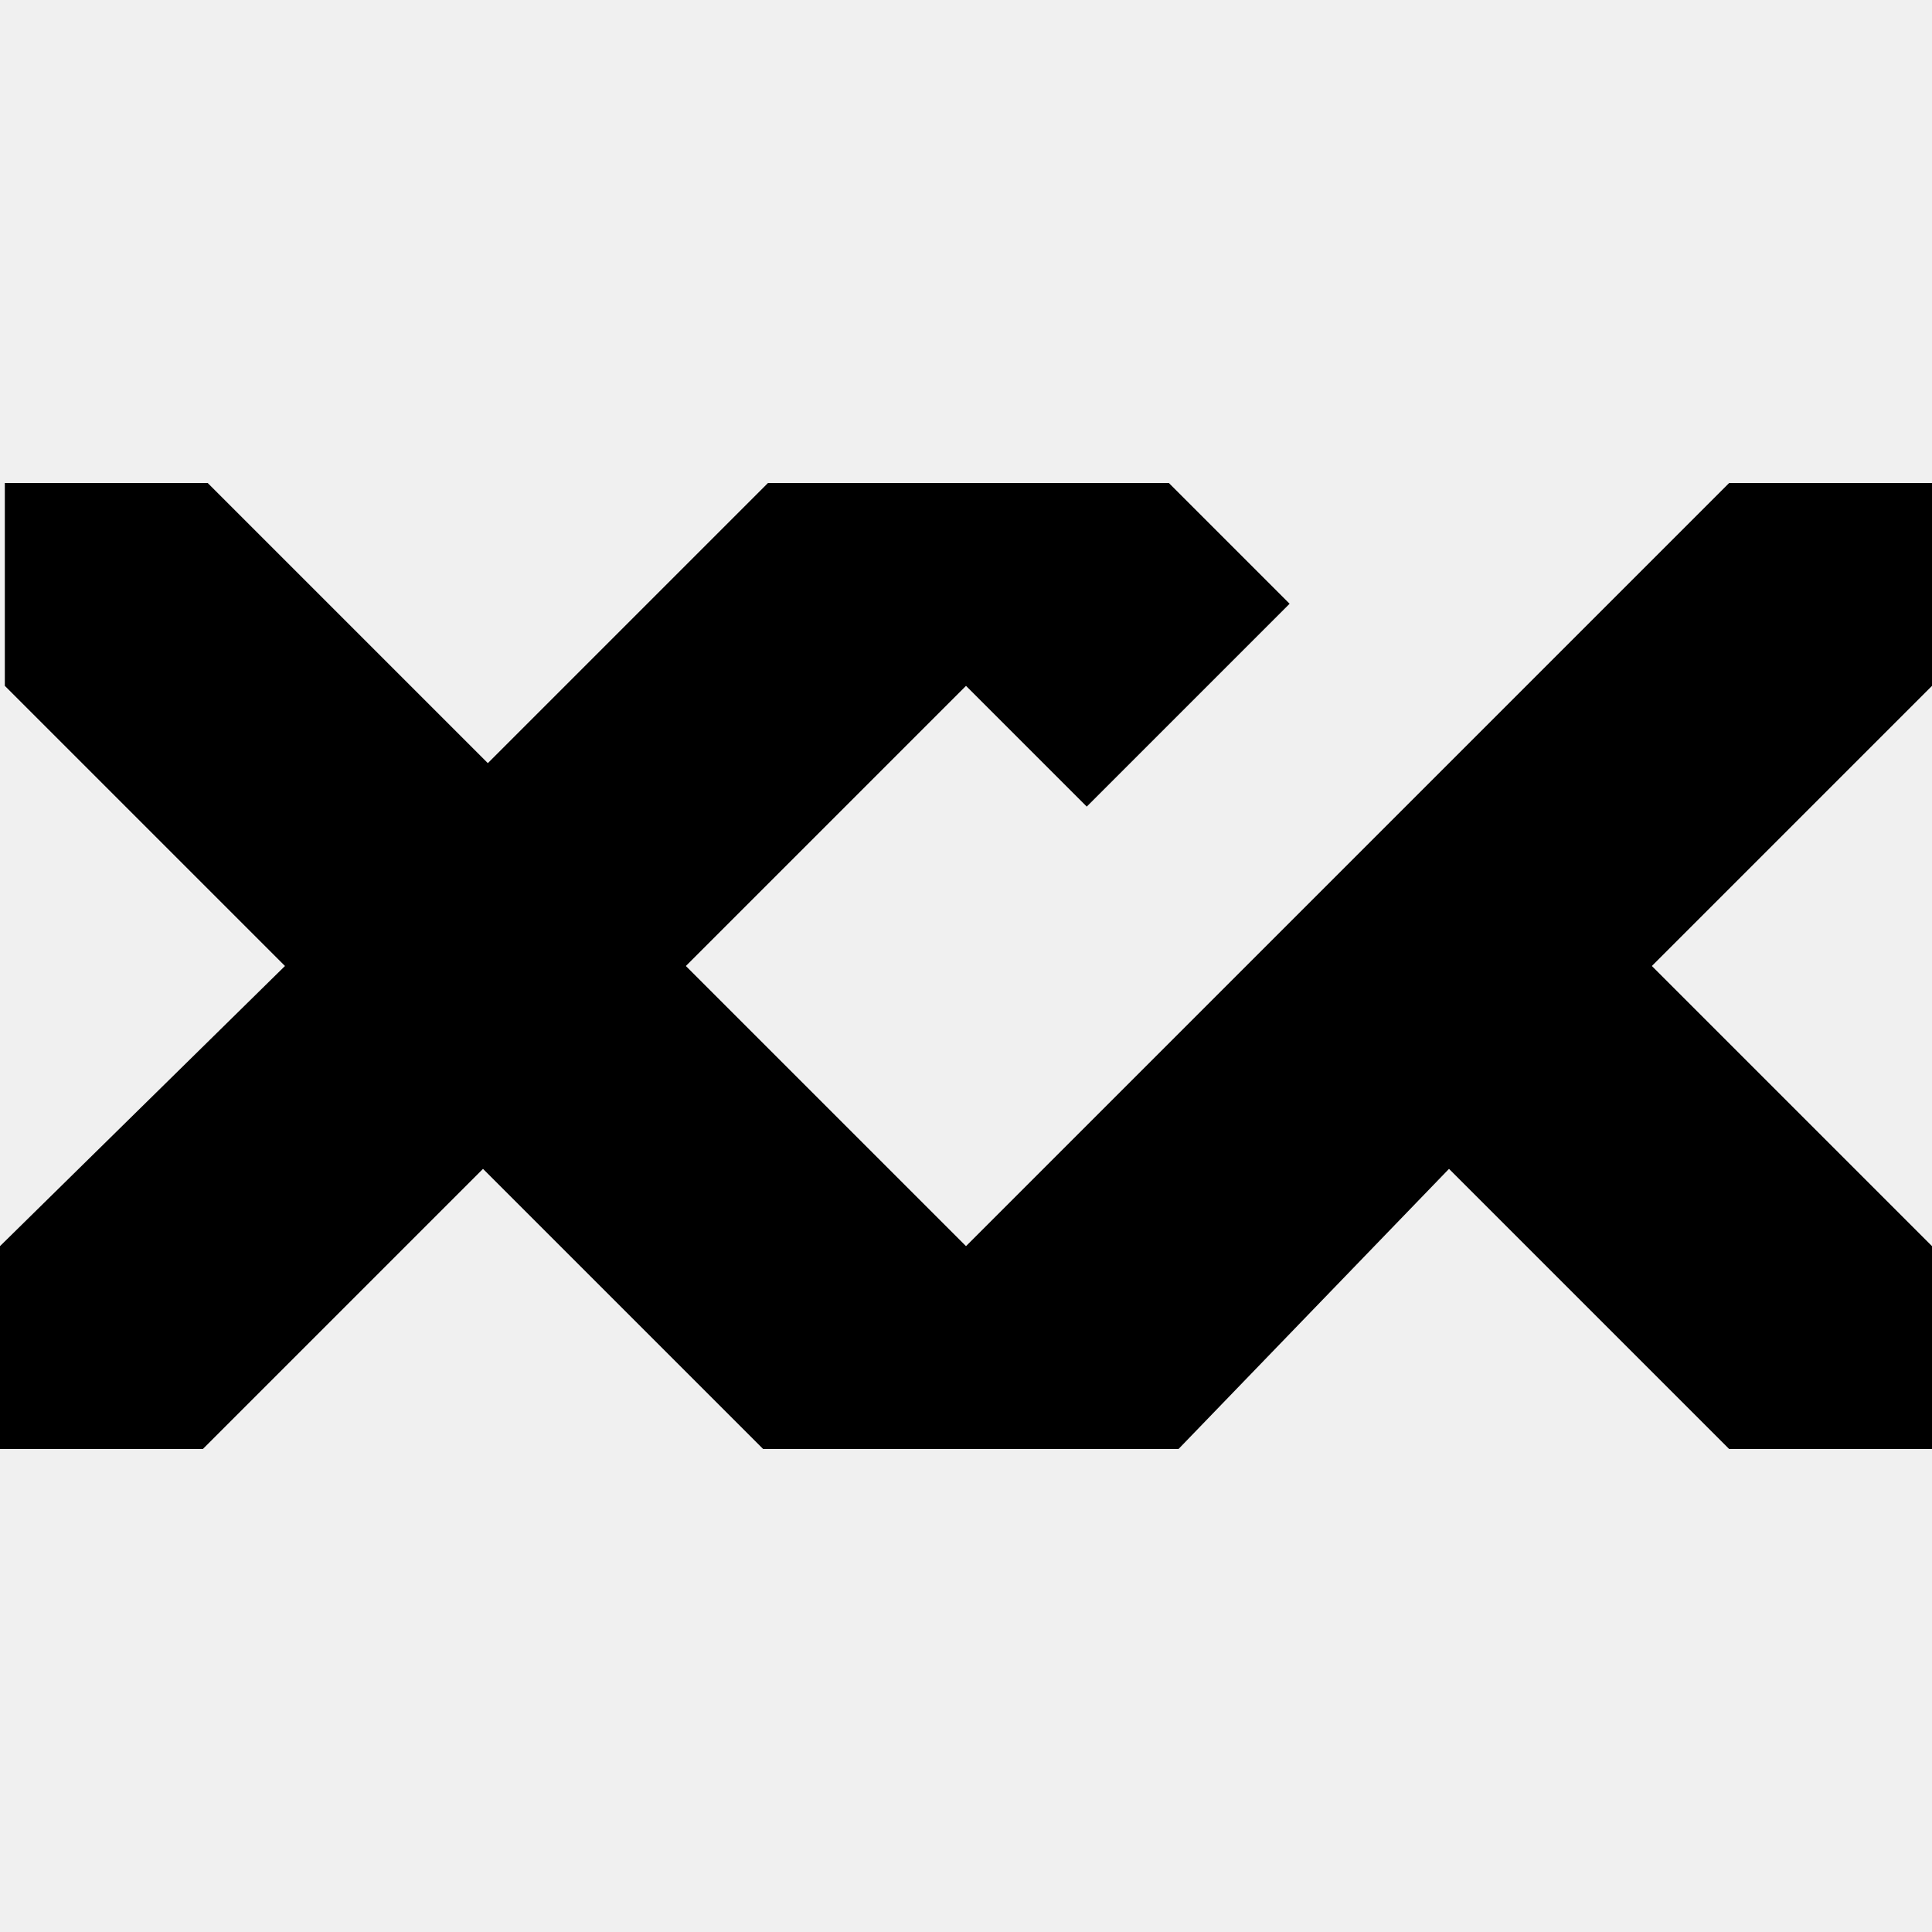
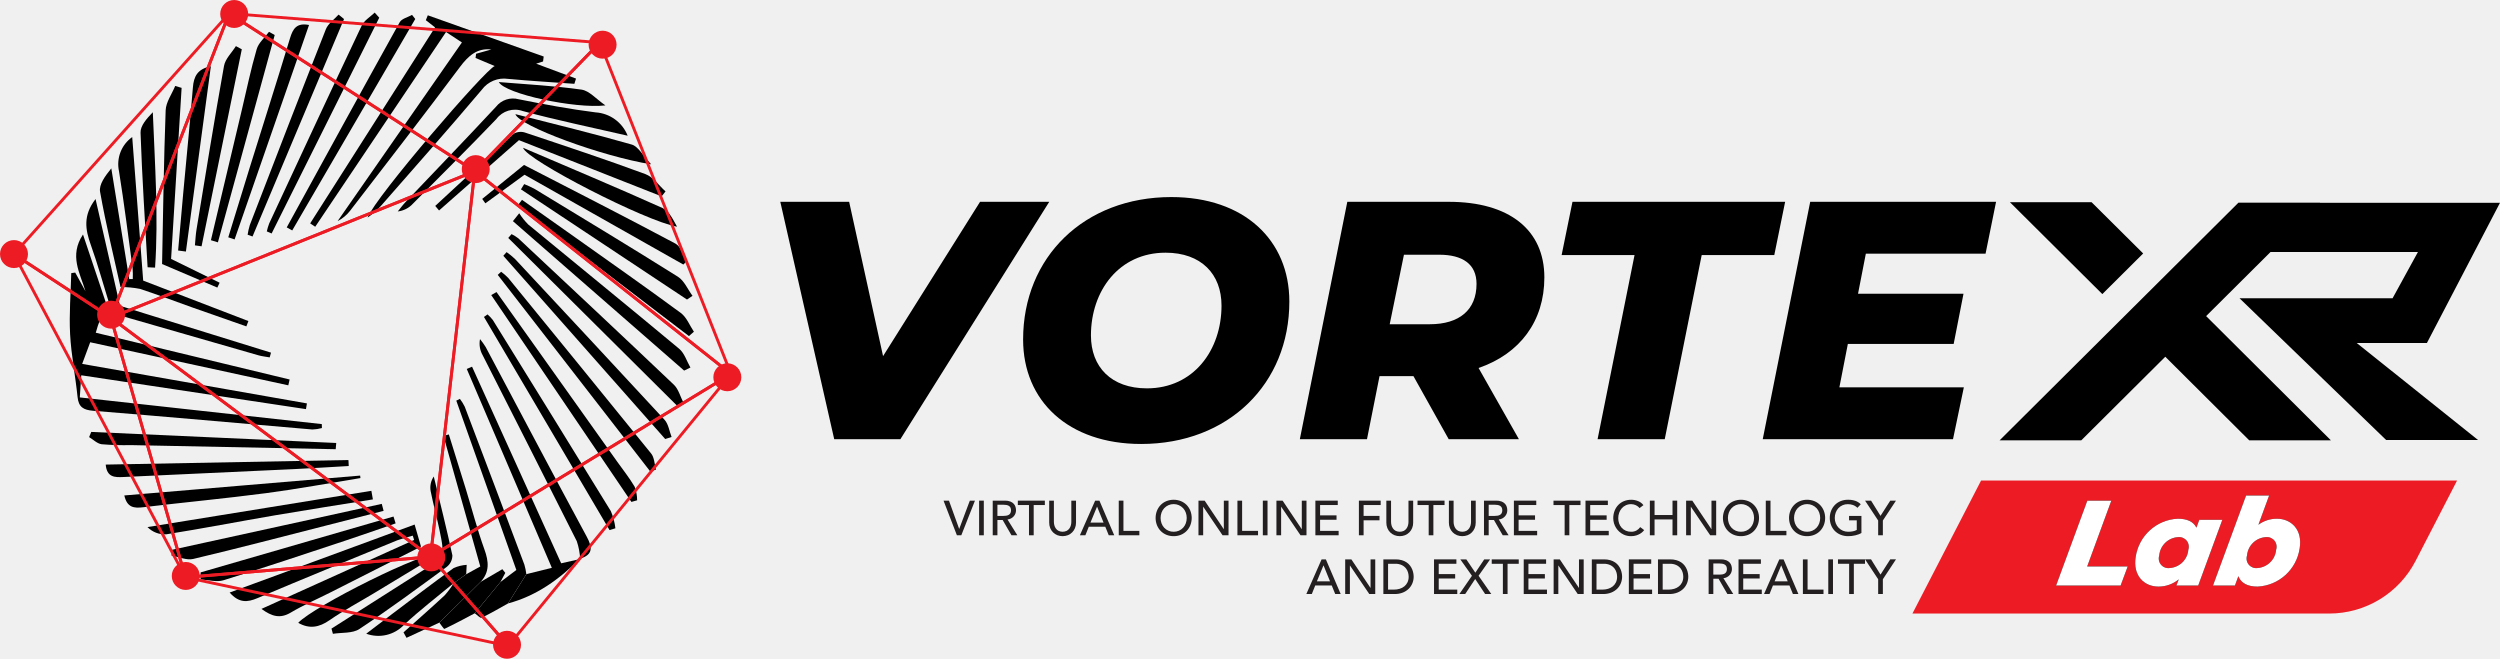
- <svg xmlns="http://www.w3.org/2000/svg" version="1.1" id="xx" x="0px" y="0px" viewBox="0 0 40 40" style="enable-background:new 0 0 40 40;" xml:space="preserve">
-   <path style="fill:{CSSUtility.getVariable(colour)};" d="M14.2,20l5.8,5.8L35.8,10H40v4.2L34.2,20l5.8,5.8V30h-4.2L30,24.2L24.4,30h-8.6L10,24.2L4.2,30H0v-4.2   c0,0,5.9-5.8,5.9-5.8l-5.8-5.8V10h4.2l5.8,5.8l5.8-5.8h8.3l2.5,2.5l-4.2,4.2L20,14.2L14.2,20z" />
+ <svg xmlns="http://www.w3.org/2000/svg" viewBox="0 0 422.339 111.288">
+   <path d="M376.706,279.382" transform="translate(-38.8304 -194.3559)" style="fill:#fff;stroke:#231f20;stroke-miterlimit:10" />
+   <path d="M-182.472,279.382" transform="translate(-38.8304 -194.3559)" style="fill:#fff;stroke:#231f20;stroke-miterlimit:10" />
+   <path d="M51.536,240.403l1.736,3.153c-.924-3.069-2.787-6.018-.421-9.588,1.357,4.043,2.644,7.878,3.931,11.713l.469-.14c-1.017-3.28-1.929-6.597-3.084-9.827-.911-2.547-1.353-4.949.805-7.733,1.38,6.029,2.687,11.738,4.129,18.037L84.614,253.93l-.223.802c-.635-.115-1.286-.176-1.904-.353q-11.504-3.295-23-6.619c-3.177-.916-3.464-.744-4.477,2.803l32.748,7.903-.223.985-33.467-7.274L52.712,255.83l37.967,6.675-.16.966-37.959-5.716c-.083,1.25-.153,2.31-.248,3.739l40.882,4.507.017.669a6.87,6.87,0,0,1-1.604.243c-12.34-1.051-24.675-2.161-37.019-3.161-1.659-.134-2.483-.609-2.658-2.343-.357-3.54-1.069-7.055-1.257-10.6-.181-3.425.112-6.875.197-10.314Z" transform="translate(-38.8304 -194.3559)" />
+   <path d="M116.864,201.527l-2.684-1.763-22.099,32.9-.853-.571,21.097-33.113-1.556-1.212.332-.829,19.579,6.965-.107.837-1.169.374,6.737,2.516-.278.884c-3.73-.27-7.465-.486-11.187-.832a4.661,4.661,0,0,0-4.455,1.837c-5.566,6.591-11.289,13.05-16.972,19.543a12.405,12.405,0,0,1-2.323,2.051c1.331-3.505,19.997-25.141,21.482-25.599l-3.242-1.367.096-.712,2.574-.72c-2.383-.278-3.878,1.043-5.328,2.985-6.097,8.162-12.342,16.214-18.556,24.288a6.236,6.236,0,0,1-2.085,1.718Z" transform="translate(-38.8304 -194.3559)" />
+   <path d="M108.874,282.969c.307,1.061.648,2.243,1.077,3.725-4.989,2.526-10.188,5.162-15.391,7.79-2.208,1.115-4.494,2.097-6.613,3.36-1.796,1.07-3.201.653-4.947-.624L108.79,285.573l-.231-.726a27.096,27.096,0,0,0-2.62.787c-7.884,3.232-15.772,6.456-23.62,9.771-1.696.717-3.113.851-4.693-.948Z" transform="translate(-38.8304 -194.3559)" />
+   <path d="M63.02,241.76l17.773,6.834-.345.901c-3.05-1.068-6.104-2.126-9.15-3.207-2.938-1.042-5.85-2.16-8.812-3.128a16.362,16.362,0,0,0-3.298-.309c-1.119-5.065-2.467-10.552-3.452-16.102-.216-1.216.858-2.661,1.898-3.946q1.514,9.352,3.029,18.704l.598-.008a15.06,15.06,0,0,0-.031-1.834c-.738-5.457-1.422-10.922-2.292-16.358a5.624,5.624,0,0,1,2.229-5.798C61.794,225.736,62.395,233.595,63.02,241.76Z" transform="translate(-38.8304 -194.3559)" />
+   <path d="M127.749,291.351l4.306-1.071-14.371-33.593.892-.386,15.056,33.216,3.208-.723-.055-.045c-3.455,3.465-7.321,6.27-12.134,7.551Q126.2,293.826,127.749,291.351Z" transform="translate(-38.8304 -194.3559)" />
+   <path d="M144.867,217.283c-6.208-1.432-12.014-2.626-17.727-4.168a3.909,3.909,0,0,0-4.447,1.343c-4.631,4.828-9.373,9.551-14.092,14.294a4.109,4.109,0,0,1-2.575,1.326c.42-.512.81-1.054,1.266-1.533,5.115-5.383,10.276-10.723,15.333-16.16a3.648,3.648,0,0,1,3.83-1.261c4.308.856,8.634,1.672,12.989,2.216A6.258,6.258,0,0,1,144.867,217.283Z" transform="translate(-38.8304 -194.3559)" />
+   <path d="M150.598,227.531,126.5,218.033l-13.498,11.879-.647-.768c4.422-4.087,8.824-8.196,13.303-12.219a2.369,2.369,0,0,1,1.946-.147c6.773,2.265,13.556,4.512,20.253,6.987,1.315.486,2.279,1.925,3.404,2.925Z" transform="translate(-38.8304 -194.3559)" />
+   <path d="M117.59,291.365l2.378-1.31c-2.106-7.467-4.162-14.758-6.218-22.049l.904-.261c.958,3.074,1.927,6.145,2.87,9.224,1.046,3.41,1.938,6.875,3.149,10.225.738,2.039.89,3.79-.642,5.457l-6.987,6.891-5.541,2.564-.507-.923c2.321-2.075,4.669-4.123,6.947-6.245a13.803,13.803,0,0,0,1.547-2.088Z" transform="translate(-38.8304 -194.3559)" />
+   <path d="M66.212,238.96c.18-8.768.285-17.372.604-25.967.051-1.39,1.05-2.745,1.611-4.116l1.085.323q-.887,14.431-1.777,28.898l8.198,4.019-.388.821Z" transform="translate(-38.8304 -194.3559)" />
+   <path d="M127.44,223.877l-6.615,4.828-.53-.746,7.058-5.737c8.562,4.417,17.121,8.771,25.591,13.29.908.484,1.304,1.929,1.937,2.928l-.612.606Z" transform="translate(-38.8304 -194.3559)" />
+   <path d="M96.949,197.572,81.491,234.307l-.827-.296A11.046,11.046,0,0,1,81.03,232.38c4.259-11.041,8.508-22.086,12.854-33.092.377-.955,1.415-1.649,2.145-2.465Z" transform="translate(-38.8304 -194.3559)" />
+   <path d="M153.18,262.862l-28.488-28.309.561-.647a6.805,6.805,0,0,1,1.138.711c8.777,8.223,17.563,16.436,26.275,24.727.794.756,1.098,2.027,1.63,3.06Z" transform="translate(-38.8304 -194.3559)" />
+   <path d="M154.404,256.962l-28.923-25.245,1.063-1.334a11.662,11.662,0,0,0,1.519,1.894c8.498,7.006,17.049,13.949,25.507,21.003.893.745,1.278,2.098,1.899,3.169Z" transform="translate(-38.8304 -194.3559)" />
+   <path d="M102.898,197.347q-9.09,18.226-18.18,36.452l-.816-.352a9.518,9.518,0,0,1,.403-1.341c5.186-11.148,10.361-22.302,15.624-33.414.419-.886,1.454-1.48,2.202-2.21Z" transform="translate(-38.8304 -194.3559)" />
+   <path d="M99.723,275.119c-5.308.859-10.599,1.847-15.928,2.546-6.915.907-13.865,1.552-20.791,2.385-1.546.186-2.708.057-3.172-1.995L99.671,274.7Z" transform="translate(-38.8304 -194.3559)" />
+   <path d="M151.206,268.521l-27.347-30.952.554-.622a12.954,12.954,0,0,1,1.416,1.152q12.665,13.56,25.268,27.177c.663.721.805,1.923,1.188,2.901Z" transform="translate(-38.8304 -194.3559)" />
+   <path d="M56.688,272.841l41.01-.773q.022.508.045,1.016c-3.09.176-6.178.376-9.269.523q-14.415.683-28.832,1.335C58.239,275.006,56.88,275.018,56.688,272.841Z" transform="translate(-38.8304 -194.3559)" />
+   <path d="M91.038,198.576c-4.212,12.133-8.394,24.18-12.576,36.228l-1.068-.36c1.188-3.866,2.365-7.737,3.568-11.598,2.289-7.346,4.628-14.676,6.864-22.038C88.309,199.216,88.935,198.163,91.038,198.576Z" transform="translate(-38.8304 -194.3559)" />
+   <path d="M74.461,234.935q2.623-11.056,5.247-22.112c.806-3.393,1.509-6.817,2.488-10.16.319-1.087,1.365-1.961,2.079-2.933l.963.542q-4.799,17.513-9.598,35.026Z" transform="translate(-38.8304 -194.3559)" />
+   <path d="M127.749,291.351q-1.549,2.475-3.098,4.95c-1.482.823-2.943,1.69-4.47,2.417-.213.101-.755-.489-1.146-.758l4.341-5.289,2.683-2.026q-5.086-14.342-10.145-28.606l.609-.299a7.957,7.957,0,0,1,.82,1.323q5.062,13.335,10.076,26.689A10.195,10.195,0,0,1,127.749,291.351Z" transform="translate(-38.8304 -194.3559)" />
+   <path d="M72.717,291.054l32.591-9.438.357,1.157c-2.797.963-5.586,1.954-8.394,2.883-6.884,2.277-13.759,4.587-20.686,6.726-1.164.36-2.571-.067-3.866-.13Z" transform="translate(-38.8304 -194.3559)" />
+   <path d="M103.635,280.656q-4.739,1.212-9.478,2.423c-7.557,1.925-15.101,3.907-22.689,5.704-1.113.264-2.437-.358-3.663-.57l.12-.982,35.399-7.753Z" transform="translate(-38.8304 -194.3559)" />
+   <path d="M148.706,274.035l-25.788-33.241.571-.529a9.147,9.147,0,0,1,1.199,1.043q12.107,14.81,24.15,29.671c.547.678.554,1.791.812,2.702Z" transform="translate(-38.8304 -194.3559)" />
+   <path d="M94.829,300.549q7.627-4.854,15.256-9.705c3.903-2.468,3.931-2.457,2.968-7.059-.451-2.155-1.041-4.281-1.466-6.44a3.326,3.326,0,0,1,.524-2.489c1.068,4.434,2.184,8.857,3.143,13.314a2.44,2.44,0,0,1-.927,1.931c-4.874,3.582-9.745,7.179-14.784,10.518-1.161.769-2.965.566-4.473.81Q94.95,300.99,94.829,300.549Z" transform="translate(-38.8304 -194.3559)" />
+   <path d="M101.825,278.723c-5.501.891-11.009,1.743-16.502,2.682-6.146,1.051-12.268,2.241-18.425,3.22a4.099,4.099,0,0,1-3.152-1.229l37.821-6.124Z" transform="translate(-38.8304 -194.3559)" />
+   <path d="M95.543,270.244q-17.298-.346-34.595-.693a46.17,46.17,0,0,1-4.942-.146c-.746-.096-1.416-.785-2.121-1.206l.361-.876L95.631,269.19Z" transform="translate(-38.8304 -194.3559)" />
+   <path d="M127.016,228.115q4.457,3.146,8.913,6.294c5.989,4.253,12.008,8.466,17.92,12.823.98.722,1.483,2.092,2.207,3.163l-.84.736-28.931-22.067Z" transform="translate(-38.8304 -194.3559)" />
+   <path d="M87.271,232.77c6.345-11.561,12.672-23.131,19.082-34.656.34-.612,1.375-.838,2.086-1.243l.544.694-20.785,35.72Z" transform="translate(-38.8304 -194.3559)" />
+   <path d="M79.68,202.683l-6.799,33.284-1.123-.163c.089-.901.129-1.81.275-2.701,1.516-9.212,2.995-18.43,4.642-27.618.214-1.195,1.316-2.23,2.007-3.339Z" transform="translate(-38.8304 -194.3559)" />
+   <path d="M154.887,244.961,126.836,226.345l.55-.889a17.357,17.357,0,0,1,1.798.838c8.075,4.909,16.17,9.785,24.17,14.812,1.074.675,1.657,2.132,2.468,3.227Z" transform="translate(-38.8304 -194.3559)" />
+   <path d="M122.71,243.696q10.181,14.308,20.361,28.616c1.009,1.418,2.101,2.788,2.983,4.282a6.764,6.764,0,0,1,.413,2.279l-.971.274L121.814,244.201Z" transform="translate(-38.8304 -194.3559)" />
+   <path d="M68.921,236.678c.289-3.249.569-6.498.868-9.746.545-5.934,1.142-11.864,1.628-17.802.149-1.824.732-3.115,3.036-3.583-1.422,10.56-2.818,20.933-4.215,31.305Z" transform="translate(-38.8304 -194.3559)" />
+   <path d="M141.801,283.906l-21.214-36.007.602-.429a6.346,6.346,0,0,1,.898.948q10.001,16.128,19.941,32.294a10.475,10.475,0,0,1,.765,2.891Z" transform="translate(-38.8304 -194.3559)" />
+   <path d="M136.84,288.795a11.164,11.164,0,0,0-.57-3.013c-5.264-10.5-10.606-20.962-15.911-31.441a3.936,3.936,0,0,1-.438-2.701,12.136,12.136,0,0,1,.957,1.339c5.691,10.693,11.326,21.416,17.088,32.07,1.027,1.9.981,3.027-1.181,3.701Z" transform="translate(-38.8304 -194.3559)" />
+   <path d="M127.194,219.321c8.11,3.474,15.889,6.73,23.578,10.187,1.102.496,1.768,1.963,2.432,3.142C147.94,231.749,127.741,221.376,127.194,219.321Z" transform="translate(-38.8304 -194.3559)" />
+   <path d="M63.765,239.508c-.426-7.579-.934-15.156-1.192-22.741-.04-1.18,1.063-2.4,2.074-3.45.348,8.854.973,17.565.38,26.25Z" transform="translate(-38.8304 -194.3559)" />
+   <path d="M112.91,287.974c-3.75,2.27-7.324,4.439-10.903,6.598-2.505,1.511-5.103,2.889-7.5,4.555-1.78,1.236-3.428,1.517-5.295.446C91.732,296.816,110.936,287.178,112.91,287.974Z" transform="translate(-38.8304 -194.3559)" />
+   <path d="M148.835,222.116c-8.297-1.335-22.317-6.471-22.935-8.477,6.657,1.707,13.196,3.281,19.654,5.137C146.654,219.091,147.408,220.611,148.835,222.116Z" transform="translate(-38.8304 -194.3559)" />
+   <path d="M117.59,291.365l-2.1,1.484c-2.809,2.337-5.721,4.564-8.391,7.05a5.964,5.964,0,0,1-6.4,1.514c1.551-1.182,2.877-2.203,4.215-3.211,3.504-2.639,6.988-5.305,10.543-7.874a6.326,6.326,0,0,1,2.213-.55Q117.63,290.572,117.59,291.365Z" transform="translate(-38.8304 -194.3559)" />
+   <path d="M123.096,208.22c4.758.4,9.392.623,13.964,1.275,1.336.19,2.498,1.602,4.051,2.667C135.953,212.765,124.136,210.212,123.096,208.22Z" transform="translate(-38.8304 -194.3559)" />
+   <path d="M123.376,292.671l-4.341,5.289c-1.7.896-3.39,1.814-5.125,2.636-.099.047-.567-.685-.864-1.055l6.987-6.891,3.664-2.137.496.623Z" transform="translate(-38.8304 -194.3559)" />
+   <path d="M57.601,248.266a.247.247,0,0,1-.27-.333L77.314,196.536a.247.247,0,0,1,.364-.118l41.493,26.656a.247.247,0,0,1-.041.436l-61.476,24.74A.235.235,0,0,1,57.601,248.266ZM77.665,196.996,57.998,247.58l60.504-24.349Z" transform="translate(-38.8304 -194.3559)" style="fill:#ed1c24" />
+   <path d="M57.601,248.266a.247.247,0,0,1-.175-.037L41.044,237.503a.247.247,0,0,1-.049-.371L77.36,196.461a.247.247,0,0,1,.414.254l-19.983,51.396a.246.246,0,0,1-.155.146A.239.239,0,0,1,57.601,248.266ZM41.555,237.247l15.887,10.402L76.821,197.805Z" transform="translate(-38.8304 -194.3559)" style="fill:#ed1c24" />
+   <path d="M70.195,292.134a.247.247,0,0,1-.257-.128L40.961,237.412a.247.247,0,0,1,.353-.323l16.382,10.725a.247.247,0,0,1,.102.138l12.595,43.868a.247.247,0,0,1-.145.297A.241.241,0,0,1,70.195,292.134ZM41.848,238.029l27.42,51.66L57.349,248.178Z" transform="translate(-38.8304 -194.3559)" style="fill:#ed1c24" />
+   <path d="M111.599,288.668l-.019.002-41.403,3.465a.247.247,0,0,1-.258-.177L57.324,248.09a.247.247,0,0,1,.385-.266l53.998,40.403a.247.247,0,0,1-.108.442ZM70.338,291.627l40.554-3.394-52.89-39.574Z" transform="translate(-38.8304 -194.3559)" style="fill:#ed1c24" />
+   <path d="M111.599,288.668a.248.248,0,0,1-.187-.046L57.413,248.22a.247.247,0,0,1,.056-.427l61.476-24.74a.244.244,0,0,1,.242.033.247.247,0,0,1,.096.224l-7.477,65.143a.248.248,0,0,1-.147.199A.256.256,0,0,1,111.599,288.668ZM58.061,248.087,111.363,287.97l7.381-64.304Z" transform="translate(-38.8304 -194.3559)" style="fill:#ed1c24" />
+   <path d="M119.076,223.525a.246.246,0,0,1-.173-.036L77.411,196.833a.247.247,0,0,1-.1-.286.244.244,0,0,1,.253-.167l62.618,4.929a.247.247,0,0,1,.158.418l-21.126,21.727A.245.245,0,0,1,119.076,223.525ZM78.504,196.949l40.496,26.016,20.619-21.206Z" transform="translate(-38.8304 -194.3559)" style="fill:#ed1c24" />
+   <path d="M111.599,288.668a.247.247,0,0,1-.285-.272l7.477-65.143a.247.247,0,0,1,.151-.2.25.25,0,0,1,.248.034L162.476,257.34a.247.247,0,0,1-.025.405l-50.763,30.891A.241.241,0,0,1,111.599,288.668Zm7.633-64.918-7.369,64.201,50.029-30.444Z" transform="translate(-38.8304 -194.3559)" style="fill:#ed1c24" />
+   <path d="M162.362,257.777a.249.249,0,0,1-.193-.05l-43.286-34.252a.247.247,0,0,1-.024-.366l21.126-21.727a.249.249,0,0,1,.226-.07.246.246,0,0,1,.181.151l22.16,55.979a.247.247,0,0,1-.19.335Zm-42.958-34.519,42.35,33.511L140.074,202Z" transform="translate(-38.8304 -194.3559)" style="fill:#ed1c24" />
+   <path d="M124.739,303.721a.298.298,0,0,1-.036.003.246.246,0,0,1-.19-.085l-13.14-15.053a.247.247,0,0,1,.058-.373l50.763-30.891a.247.247,0,0,1,.319.367L124.89,303.634A.248.248,0,0,1,124.739,303.721Zm-12.8-15.238,12.755,14.612,36.522-44.598Z" transform="translate(-38.8304 -194.3559)" style="fill:#ed1c24" />
+   <path d="M124.739,303.721a.241.241,0,0,1-.091-.003L70.105,292.131a.246.246,0,0,1-.195-.257.239.239,0,0,1,.226-.231l41.403-3.465a.246.246,0,0,1,.206.083l13.14,15.053a.247.247,0,0,1-.146.406ZM71.845,291.996l52.182,11.086-12.57-14.401Z" transform="translate(-38.8304 -194.3559)" style="fill:#ed1c24" />
+   <circle cx="2.363" cy="42.923" r="2.363" style="fill:#ed1c24" />
+   <circle cx="18.767" cy="53.158" r="2.363" style="fill:#ed1c24" />
+   <circle cx="80.37" cy="28.57" r="2.363" style="fill:#ed1c24" />
+   <circle cx="39.564" cy="2.363" r="2.363" style="fill:#ed1c24" />
+   <circle cx="101.799" cy="7.548" r="2.363" style="fill:#ed1c24" />
+   <circle cx="122.873" cy="63.733" r="2.363" style="fill:#ed1c24" />
+   <circle cx="72.863" cy="94.164" r="2.363" style="fill:#ed1c24" />
+   <circle cx="85.656" cy="108.925" r="2.363" style="fill:#ed1c24" />
+   <circle cx="31.38" cy="97.3" r="2.363" style="fill:#ed1c24" />
+   <path d="M198.227,278.931h.918l1.72,4.762h.017l1.786-4.762h.868l-2.307,5.854h-.744Z" transform="translate(-38.8304 -194.3559)" style="fill:#231f20" />
+   <path d="M204.238,278.931h.793v5.854h-.793Z" transform="translate(-38.8304 -194.3559)" style="fill:#231f20" />
+   <path d="M206.536,278.931h2.059a2.416,2.416,0,0,1,.926.152,1.577,1.577,0,0,1,.574.389,1.328,1.328,0,0,1,.294.529,2.107,2.107,0,0,1,.083.566,1.517,1.517,0,0,1-.099.542,1.541,1.541,0,0,1-.285.471,1.614,1.614,0,0,1-.455.355,1.57,1.57,0,0,1-.599.178l1.662,2.671h-.992l-1.488-2.58H207.33v2.58h-.793Zm.793,2.579h1.042a2.787,2.787,0,0,0,.459-.037,1.24,1.24,0,0,0,.405-.136.752.752,0,0,0,.286-.286,1.142,1.142,0,0,0,0-.967.743.743,0,0,0-.286-.285,1.215,1.215,0,0,0-.405-.137,2.888,2.888,0,0,0-.459-.037H207.33Z" transform="translate(-38.8304 -194.3559)" style="fill:#231f20" />
+   <path d="M212.663,279.675h-1.885v-.744h4.564v.744h-1.885v5.109h-.794Z" transform="translate(-38.8304 -194.3559)" style="fill:#231f20" />
+   <path d="M216.871,278.931v3.588a2.295,2.295,0,0,0,.075.566,1.639,1.639,0,0,0,.248.542,1.357,1.357,0,0,0,.455.405,1.621,1.621,0,0,0,1.389,0,1.361,1.361,0,0,0,.455-.405,1.647,1.647,0,0,0,.248-.542,2.293,2.293,0,0,0,.074-.566v-3.588h.794v3.712a2.404,2.404,0,0,1-.174.931,2.196,2.196,0,0,1-.48.723,2.116,2.116,0,0,1-.719.472,2.498,2.498,0,0,1-1.786,0,2.12,2.12,0,0,1-.72-.472,2.204,2.204,0,0,1-.48-.723,2.403,2.403,0,0,1-.173-.931v-3.712Z" transform="translate(-38.8304 -194.3559)" style="fill:#231f20" />
+   <path d="M223.841,278.931h.719l2.505,5.854H226.14l-.587-1.447h-2.786l-.579,1.447h-.926Zm1.422,3.712-1.091-2.687h-.017l-1.108,2.687Z" transform="translate(-38.8304 -194.3559)" style="fill:#231f20" />
+   <path d="M227.827,278.931h.793V284.04h2.688v.744h-3.481Z" transform="translate(-38.8304 -194.3559)" style="fill:#231f20" />
+   <path d="M237.103,284.933a3.155,3.155,0,0,1-1.232-.235,2.863,2.863,0,0,1-.963-.649,3.005,3.005,0,0,1-.628-.976,3.367,3.367,0,0,1,0-2.431,3.026,3.026,0,0,1,.628-.976,2.872,2.872,0,0,1,.963-.648,3.33,3.33,0,0,1,2.464,0,2.874,2.874,0,0,1,.963.648,3.026,3.026,0,0,1,.628.976,3.367,3.367,0,0,1,0,2.431,3.005,3.005,0,0,1-.628.976,2.864,2.864,0,0,1-.963.649A3.155,3.155,0,0,1,237.103,284.933Zm0-.744a2.126,2.126,0,0,0,1.604-.686,2.206,2.206,0,0,0,.446-.74,2.685,2.685,0,0,0,0-1.811,2.208,2.208,0,0,0-.446-.74,2.193,2.193,0,0,0-3.208,0,2.206,2.206,0,0,0-.446.74,2.684,2.684,0,0,0,0,1.811,2.204,2.204,0,0,0,.446.74,2.125,2.125,0,0,0,1.604.686Z" transform="translate(-38.8304 -194.3559)" style="fill:#231f20" />
+   <path d="M241.295,278.931h1.042l3.225,4.811h.017v-4.811h.794v5.854h-1.009l-3.258-4.811h-.017v4.811h-.793Z" transform="translate(-38.8304 -194.3559)" style="fill:#231f20" />
+   <path d="M247.876,278.931h.793V284.04h2.688v.744h-3.482Z" transform="translate(-38.8304 -194.3559)" style="fill:#231f20" />
+   <path d="M252.167,278.931h.794v5.854h-.794Z" transform="translate(-38.8304 -194.3559)" style="fill:#231f20" />
+   <path d="M254.465,278.931h1.042l3.225,4.811h.017v-4.811h.794v5.854H258.533l-3.258-4.811h-.017v4.811h-.794Z" transform="translate(-38.8304 -194.3559)" style="fill:#231f20" />
+   <path d="M261.046,278.931h3.779v.744H261.84v1.744h2.778v.744H261.84V284.04h3.134v.744h-3.928Z" transform="translate(-38.8304 -194.3559)" style="fill:#231f20" />
+   <path d="M268.396,278.931h3.68v.744H269.19v1.835h2.688v.744H269.19v2.53h-.794Z" transform="translate(-38.8304 -194.3559)" style="fill:#231f20" />
+   <path d="M273.829,278.931v3.588a2.337,2.337,0,0,0,.074.566,1.657,1.657,0,0,0,.248.542,1.363,1.363,0,0,0,.455.405,1.62,1.62,0,0,0,1.389,0,1.363,1.363,0,0,0,.455-.405,1.637,1.637,0,0,0,.248-.542,2.293,2.293,0,0,0,.074-.566v-3.588h.794v3.712a2.394,2.394,0,0,1-.174.931,2.188,2.188,0,0,1-.48.723,2.119,2.119,0,0,1-.719.472,2.5,2.5,0,0,1-1.786,0,2.124,2.124,0,0,1-.72-.472,2.204,2.204,0,0,1-.48-.723,2.413,2.413,0,0,1-.174-.931v-3.712Z" transform="translate(-38.8304 -194.3559)" style="fill:#231f20" />
+   <path d="M280.186,279.675h-1.885v-.744h4.564v.744H280.98v5.109h-.794Z" transform="translate(-38.8304 -194.3559)" style="fill:#231f20" />
+   <path d="M284.395,278.931v3.588a2.337,2.337,0,0,0,.074.566,1.657,1.657,0,0,0,.248.542,1.363,1.363,0,0,0,.455.405,1.62,1.62,0,0,0,1.389,0,1.363,1.363,0,0,0,.455-.405,1.635,1.635,0,0,0,.248-.542,2.293,2.293,0,0,0,.074-.566v-3.588h.794v3.712a2.394,2.394,0,0,1-.174.931,2.188,2.188,0,0,1-.479.723,2.119,2.119,0,0,1-.719.472,2.5,2.5,0,0,1-1.786,0,2.124,2.124,0,0,1-.72-.472,2.204,2.204,0,0,1-.48-.723,2.413,2.413,0,0,1-.174-.931v-3.712Z" transform="translate(-38.8304 -194.3559)" style="fill:#231f20" />
+   <path d="M289.529,278.931h2.06a2.419,2.419,0,0,1,.926.152,1.581,1.581,0,0,1,.574.389,1.335,1.335,0,0,1,.294.529,2.11,2.11,0,0,1,.082.566,1.506,1.506,0,0,1-.099.542,1.545,1.545,0,0,1-.285.471,1.622,1.622,0,0,1-.455.355,1.566,1.566,0,0,1-.6.178l1.662,2.671h-.992l-1.488-2.58h-.885v2.58h-.794Zm.794,2.579h1.042a2.782,2.782,0,0,0,.459-.037,1.25,1.25,0,0,0,.405-.136.757.757,0,0,0,.285-.286,1.142,1.142,0,0,0,0-.967.748.748,0,0,0-.285-.285,1.225,1.225,0,0,0-.405-.137,2.883,2.883,0,0,0-.459-.037h-1.042Z" transform="translate(-38.8304 -194.3559)" style="fill:#231f20" />
+   <path d="M294.581,278.931H298.36v.744h-2.985v1.744h2.778v.744h-2.778V284.04h3.134v.744h-3.928Z" transform="translate(-38.8304 -194.3559)" style="fill:#231f20" />
+   <path d="M303.154,279.675h-1.885v-.744h4.564v.744h-1.886v5.109h-.794Z" transform="translate(-38.8304 -194.3559)" style="fill:#231f20" />
+   <path d="M306.677,278.931h3.779v.744h-2.985v1.744h2.778v.744h-2.778V284.04h3.134v.744h-3.928Z" transform="translate(-38.8304 -194.3559)" style="fill:#231f20" />
+   <path d="M315.805,280.195a1.643,1.643,0,0,0-.628-.496,1.882,1.882,0,0,0-.785-.174,2.108,2.108,0,0,0-.897.186,2.057,2.057,0,0,0-.687.509,2.344,2.344,0,0,0-.442.756,2.722,2.722,0,0,0-.157.931,2.556,2.556,0,0,0,.149.876,2.178,2.178,0,0,0,.43.728,2.003,2.003,0,0,0,.687.496,2.219,2.219,0,0,0,.918.182,1.827,1.827,0,0,0,.885-.206,1.905,1.905,0,0,0,.644-.579l.67.505a2.841,2.841,0,0,1-.231.26,2.301,2.301,0,0,1-.439.339,3.075,3.075,0,0,1-.657.298,2.8,2.8,0,0,1-.889.128,2.885,2.885,0,0,1-1.253-.265,3.068,3.068,0,0,1-1.757-2.761,3.418,3.418,0,0,1,.224-1.253,2.954,2.954,0,0,1,.624-.992,2.796,2.796,0,0,1,.963-.649,3.228,3.228,0,0,1,1.24-.231,3.044,3.044,0,0,1,1.137.224,2.123,2.123,0,0,1,.914.686Z" transform="translate(-38.8304 -194.3559)" style="fill:#231f20" />
+   <path d="M317.549,278.931h.794v2.431h3.034v-2.431h.794v5.854h-.794v-2.679h-3.034v2.679h-.794Z" transform="translate(-38.8304 -194.3559)" style="fill:#231f20" />
+   <path d="M323.676,278.931h1.042l3.225,4.811h.017v-4.811h.794v5.854H327.744l-3.258-4.811H324.47v4.811h-.794Z" transform="translate(-38.8304 -194.3559)" style="fill:#231f20" />
+   <path d="M332.944,284.933a3.149,3.149,0,0,1-1.232-.235,2.866,2.866,0,0,1-.964-.649,2.989,2.989,0,0,1-.628-.976,3.36,3.36,0,0,1,0-2.431,3.01,3.01,0,0,1,.628-.976,2.876,2.876,0,0,1,.964-.648,3.33,3.33,0,0,1,2.464,0,2.881,2.881,0,0,1,.963.648,3.008,3.008,0,0,1,.628.976,3.36,3.36,0,0,1,0,2.431,2.987,2.987,0,0,1-.628.976,2.872,2.872,0,0,1-.963.649A3.157,3.157,0,0,1,332.944,284.933Zm0-.744a2.13,2.13,0,0,0,1.605-.686,2.228,2.228,0,0,0,.446-.74,2.684,2.684,0,0,0,0-1.811,2.23,2.23,0,0,0-.446-.74,2.193,2.193,0,0,0-3.208,0,2.216,2.216,0,0,0-.447.74,2.685,2.685,0,0,0,0,1.811,2.214,2.214,0,0,0,.447.74,2.126,2.126,0,0,0,1.604.686Z" transform="translate(-38.8304 -194.3559)" style="fill:#231f20" />
+   <path d="M337.136,278.931h.794V284.04h2.688v.744h-3.481Z" transform="translate(-38.8304 -194.3559)" style="fill:#231f20" />
+   <path d="M344.114,284.933a3.149,3.149,0,0,1-1.232-.235,2.865,2.865,0,0,1-.964-.649,2.987,2.987,0,0,1-.628-.976,3.36,3.36,0,0,1,0-2.431,3.009,3.009,0,0,1,.628-.976,2.874,2.874,0,0,1,.964-.648,3.33,3.33,0,0,1,2.464,0,2.881,2.881,0,0,1,.963.648,3.007,3.007,0,0,1,.628.976,3.359,3.359,0,0,1,0,2.431,2.986,2.986,0,0,1-.628.976,2.872,2.872,0,0,1-.963.649A3.157,3.157,0,0,1,344.114,284.933Zm0-.744a2.13,2.13,0,0,0,1.605-.686,2.229,2.229,0,0,0,.446-.74,2.685,2.685,0,0,0,0-1.811,2.231,2.231,0,0,0-.446-.74,2.193,2.193,0,0,0-3.208,0,2.216,2.216,0,0,0-.447.74,2.685,2.685,0,0,0,0,1.811,2.214,2.214,0,0,0,.447.74,2.125,2.125,0,0,0,1.603.686Z" transform="translate(-38.8304 -194.3559)" style="fill:#231f20" />
+   <path d="M353.292,281.51v2.886a2.73,2.73,0,0,1-.488.232,5.093,5.093,0,0,1-.566.17,4.853,4.853,0,0,1-.595.103,5.355,5.355,0,0,1-.566.032,3.351,3.351,0,0,1-1.327-.248,2.921,2.921,0,0,1-.984-.669,2.887,2.887,0,0,1-.611-.98,3.304,3.304,0,0,1-.211-1.178,3.2,3.2,0,0,1,.228-1.216,3.009,3.009,0,0,1,.628-.976,2.875,2.875,0,0,1,.964-.648,3.15,3.15,0,0,1,1.232-.236,3.654,3.654,0,0,1,1.323.203,2.433,2.433,0,0,1,.859.558l-.562.604a2.071,2.071,0,0,0-.768-.483,2.656,2.656,0,0,0-.852-.137,2.13,2.13,0,0,0-1.603.686,2.216,2.216,0,0,0-.447.74,2.603,2.603,0,0,0-.157.905,2.429,2.429,0,0,0,.174.922,2.292,2.292,0,0,0,.48.74,2.217,2.217,0,0,0,.72.491,2.246,2.246,0,0,0,.901.178,3.874,3.874,0,0,0,.798-.078,2.24,2.24,0,0,0,.641-.228v-1.629H351.2V281.51Z" transform="translate(-38.8304 -194.3559)" style="fill:#231f20" />
+   <path d="M356.119,282.287l-2.216-3.356h1.018l1.596,2.571,1.645-2.571h.967l-2.216,3.356v2.497h-.794Z" transform="translate(-38.8304 -194.3559)" style="fill:#231f20" />
+   <path d="M262.096,288.853h.72l2.505,5.854h-.926l-.587-1.447h-2.787l-.578,1.447h-.927Zm1.422,3.712-1.091-2.687h-.017l-1.108,2.687Z" transform="translate(-38.8304 -194.3559)" style="fill:#231f20" />
+   <path d="M266.081,288.853h1.042l3.225,4.812h.017v-4.812h.794v5.854h-1.009l-3.258-4.812h-.017v4.812h-.794Z" transform="translate(-38.8304 -194.3559)" style="fill:#231f20" />
+   <path d="M272.53,288.853h2.042a3.783,3.783,0,0,1,1.088.141,2.896,2.896,0,0,1,.81.376,2.4,2.4,0,0,1,.57.541,2.906,2.906,0,0,1,.36.629,3.157,3.157,0,0,1,.19.644,3.358,3.358,0,0,1,.059.596,2.941,2.941,0,0,1-.207,1.087,2.743,2.743,0,0,1-.611.935,3.023,3.023,0,0,1-1.005.657,3.606,3.606,0,0,1-1.385.248h-1.91Zm.794,5.109h1a3.287,3.287,0,0,0,.955-.137,2.319,2.319,0,0,0,.79-.409,1.968,1.968,0,0,0,.537-.682,2.176,2.176,0,0,0,.198-.955,2.848,2.848,0,0,0-.091-.657,1.972,1.972,0,0,0-.343-.716,2.048,2.048,0,0,0-.699-.574,2.475,2.475,0,0,0-1.157-.235h-1.19Z" transform="translate(-38.8304 -194.3559)" style="fill:#231f20" />
+   <path d="M281.088,288.853h3.779v.744h-2.985v1.744H284.66v.744h-2.778v1.877h3.134v.744h-3.928Z" transform="translate(-38.8304 -194.3559)" style="fill:#231f20" />
+   <path d="M287.496,291.63l-1.968-2.777h1.017l1.521,2.249,1.505-2.249h.992l-1.951,2.77,2.15,3.084H289.72l-1.678-2.538-1.687,2.538h-.984Z" transform="translate(-38.8304 -194.3559)" style="fill:#231f20" />
+   <path d="M292.721,289.597h-1.885v-.744H295.4v.744h-1.886v5.109h-.794Z" transform="translate(-38.8304 -194.3559)" style="fill:#231f20" />
+   <path d="M296.242,288.853h3.779v.744H297.036v1.744h2.778v.744H297.036v1.877H300.17v.744H296.242Z" transform="translate(-38.8304 -194.3559)" style="fill:#231f20" />
+   <path d="M301.294,288.853h1.042l3.225,4.812h.017v-4.812h.794v5.854h-1.009l-3.258-4.812h-.017v4.812h-.794Z" transform="translate(-38.8304 -194.3559)" style="fill:#231f20" />
+   <path d="M307.744,288.853h2.042a3.783,3.783,0,0,1,1.088.141,2.894,2.894,0,0,1,.81.376,2.398,2.398,0,0,1,.57.541,2.906,2.906,0,0,1,.36.629,3.156,3.156,0,0,1,.189.644,3.349,3.349,0,0,1,.059.596,2.941,2.941,0,0,1-.207,1.087,2.745,2.745,0,0,1-.611.935,3.023,3.023,0,0,1-1.005.657,3.606,3.606,0,0,1-1.385.248h-1.91Zm.794,5.109h1a3.288,3.288,0,0,0,.955-.137,2.317,2.317,0,0,0,.79-.409,1.968,1.968,0,0,0,.537-.682,2.175,2.175,0,0,0,.198-.955,2.854,2.854,0,0,0-.091-.657,1.973,1.973,0,0,0-.343-.716,2.05,2.05,0,0,0-.699-.574,2.475,2.475,0,0,0-1.157-.235h-1.19Z" transform="translate(-38.8304 -194.3559)" style="fill:#231f20" />
+   <path d="M314.002,288.853h3.779v.744h-2.985v1.744h2.778v.744h-2.778v1.877H317.93v.744h-3.928Z" transform="translate(-38.8304 -194.3559)" style="fill:#231f20" />
+   <path d="M318.922,288.853h2.042a3.783,3.783,0,0,1,1.088.141,2.897,2.897,0,0,1,.81.376,2.4,2.4,0,0,1,.57.541,2.91,2.91,0,0,1,.36.629,3.157,3.157,0,0,1,.19.644,3.358,3.358,0,0,1,.059.596,2.941,2.941,0,0,1-.207,1.087,2.745,2.745,0,0,1-.611.935,3.023,3.023,0,0,1-1.005.657,3.606,3.606,0,0,1-1.385.248h-1.91Zm.794,5.109h1a3.288,3.288,0,0,0,.955-.137,2.319,2.319,0,0,0,.79-.409,1.97,1.97,0,0,0,.537-.682,2.176,2.176,0,0,0,.198-.955,2.854,2.854,0,0,0-.091-.657,1.973,1.973,0,0,0-.343-.716,2.048,2.048,0,0,0-.699-.574,2.475,2.475,0,0,0-1.157-.235h-1.19Z" transform="translate(-38.8304 -194.3559)" style="fill:#231f20" />
+   <path d="M327.478,288.853h2.06a2.419,2.419,0,0,1,.926.152,1.58,1.58,0,0,1,.574.389,1.335,1.335,0,0,1,.294.529,2.109,2.109,0,0,1,.082.566,1.506,1.506,0,0,1-.099.542,1.546,1.546,0,0,1-.285.471,1.622,1.622,0,0,1-.455.355,1.566,1.566,0,0,1-.6.178l1.662,2.671h-.992l-1.488-2.58h-.885v2.58h-.794Zm.794,2.579h1.042a2.771,2.771,0,0,0,.459-.037,1.248,1.248,0,0,0,.405-.136.757.757,0,0,0,.285-.286,1.142,1.142,0,0,0,0-.967.747.747,0,0,0-.285-.285,1.225,1.225,0,0,0-.405-.137,2.883,2.883,0,0,0-.459-.037h-1.042Z" transform="translate(-38.8304 -194.3559)" style="fill:#231f20" />
+   <path d="M332.53,288.853h3.779v.744H333.324v1.744h2.778v.744H333.324v1.877h3.134v.744H332.53Z" transform="translate(-38.8304 -194.3559)" style="fill:#231f20" />
+   <path d="M339.418,288.853h.72l2.505,5.854h-.926l-.587-1.447h-2.787l-.578,1.447h-.927Zm1.422,3.712-1.091-2.687h-.017l-1.108,2.687Z" transform="translate(-38.8304 -194.3559)" style="fill:#231f20" />
+   <path d="M343.402,288.853h.794v5.109h2.688v.744h-3.481Z" transform="translate(-38.8304 -194.3559)" style="fill:#231f20" />
+   <path d="M347.693,288.853h.794v5.854h-.794Z" transform="translate(-38.8304 -194.3559)" style="fill:#231f20" />
+   <path d="M351.216,289.597h-1.885v-.744h4.564v.744H352.01v5.109h-.794Z" transform="translate(-38.8304 -194.3559)" style="fill:#231f20" />
+   <path d="M356.119,292.209l-2.216-3.357h1.018l1.596,2.571,1.645-2.571h.967l-2.216,3.357v2.497h-.794Z" transform="translate(-38.8304 -194.3559)" style="fill:#231f20" />
+   <path d="M432.31,298.007H361.907L373.508,275.53h80.413l-7.01,13.583A16.43,16.43,0,0,1,432.31,298.007Z" transform="translate(-38.8304 -194.3559)" style="fill:#ed1c24" />
+   <path d="M391.453,278.932H395.51l-4.081,11.121h6.845l-1.196,3.216H386.176Z" transform="translate(-38.8304 -194.3559)" />
+   <path d="M414.265,282.168l-4.077,11.101H406.5l.401-1.045a5.342,5.342,0,0,1-3.425,1.228c-2.397,0-4.386-1.822-3.843-5.058a7.557,7.557,0,0,1,7.102-6.41c1.496,0,2.63.449,3.147,1.515l.489-1.331Zm-5.747,5.059a1.636,1.636,0,0,0-1.752-2.13,3.403,3.403,0,0,0-3.167,3.112,1.624,1.624,0,0,0,1.756,2.11A3.378,3.378,0,0,0,408.518,287.227Z" transform="translate(-38.8304 -194.3559)" />
+   <path d="M427.32,287.022a7.562,7.562,0,0,1-7.105,6.431c-1.599,0-2.779-.532-3.249-1.761l-.572,1.577h-3.709l5.586-15.196h3.894l-1.813,4.936a5.247,5.247,0,0,1,3.123-1.023C425.871,281.984,427.861,283.807,427.32,287.022Zm-3.969.205a1.636,1.636,0,0,0-1.753-2.13,3.403,3.403,0,0,0-3.167,3.112,1.625,1.625,0,0,0,1.757,2.11A3.395,3.395,0,0,0,423.351,287.227Z" transform="translate(-38.8304 -194.3559)" />
+   <path d="M391.453,278.932H395.51l-4.081,11.121h6.845l-1.196,3.216H386.176Z" transform="translate(-38.8304 -194.3559)" style="fill:#fff" />
+   <path d="M414.265,282.168l-4.077,11.101H406.5l.401-1.045a5.342,5.342,0,0,1-3.425,1.228c-2.397,0-4.386-1.822-3.843-5.058a7.557,7.557,0,0,1,7.102-6.41c1.496,0,2.63.449,3.147,1.515l.489-1.331Zm-5.747,5.059a1.636,1.636,0,0,0-1.752-2.13,3.403,3.403,0,0,0-3.167,3.112,1.624,1.624,0,0,0,1.756,2.11A3.378,3.378,0,0,0,408.518,287.227Z" transform="translate(-38.8304 -194.3559)" style="fill:#fff" />
+   <path d="M427.32,287.022a7.562,7.562,0,0,1-7.105,6.431c-1.599,0-2.779-.532-3.249-1.761l-.572,1.577h-3.709l5.586-15.196h3.894l-1.813,4.936a5.247,5.247,0,0,1,3.123-1.023C425.871,281.984,427.861,283.807,427.32,287.022Zm-3.969.205a1.636,1.636,0,0,0-1.753-2.13,3.403,3.403,0,0,0-3.167,3.112,1.625,1.625,0,0,0,1.757,2.11A3.395,3.395,0,0,0,423.351,287.227Z" transform="translate(-38.8304 -194.3559)" style="fill:#fff" />
+   <polygon points="165.567 34.092 149.181 60.163 143.451 34.092 131.82 34.092 140.93 74.201 152.103 74.201 177.256 34.092 165.567 34.092" />
+   <path d="M236.708,227.647c-14.725,0-25.038,10.141-25.038,24.064,0,10.371,7.621,17.648,19.939,17.648,14.726,0,25.039-10.142,25.039-24.065C256.647,234.923,249.027,227.647,236.708,227.647Zm-4.125,32.315c-6.016,0-9.454-3.609-9.454-8.938,0-7.563,4.755-13.98,12.605-13.98,6.016,0,9.454,3.61,9.454,8.938C245.188,253.545,240.433,259.962,232.583,259.962Z" transform="translate(-38.8304 -194.3559)" />
+   <path d="M299.728,241.226c0-8.021-5.901-12.777-16.157-12.777H266.439l-8.021,40.108h11.345l2.12-10.657h5.729l5.959,10.657h11.86l-6.818-12.032C295.603,254.117,299.728,248.617,299.728,241.226Zm-19.366,7.907h-6.761l2.406-11.746h5.959c3.897,0,6.303,1.547,6.303,4.928C288.269,246.726,285.348,249.132,280.362,249.132Z" transform="translate(-38.8304 -194.3559)" />
+   <polygon points="301.574 34.092 265.648 34.092 263.815 43.088 276.133 43.088 269.888 74.201 281.233 74.201 287.478 43.088 299.74 43.088 301.574 34.092" />
+   <polygon points="297.788 74.201 329.931 74.201 331.764 65.434 310.737 65.434 312.168 58.1 330.045 58.1 331.706 49.62 313.888 49.62 315.206 42.859 335.431 42.859 337.207 34.092 305.809 34.092 297.788 74.201" />
+   <polygon points="362.057 42.819 353.346 34.162 339.549 34.162 355.158 49.683 362.057 42.819" />
+   <polygon points="409.988 57.949 422.339 34.255 391.932 34.255 391.955 34.233 378.158 34.233 337.8 74.392 351.597 74.392 365.794 60.265 379.978 74.392 393.775 74.392 372.693 53.4 383.573 42.573 408.476 42.573 404.191 50.387 378.333 50.387 403.107 74.333 418.63 74.333 398.141 57.949 409.988 57.949" />
</svg>
